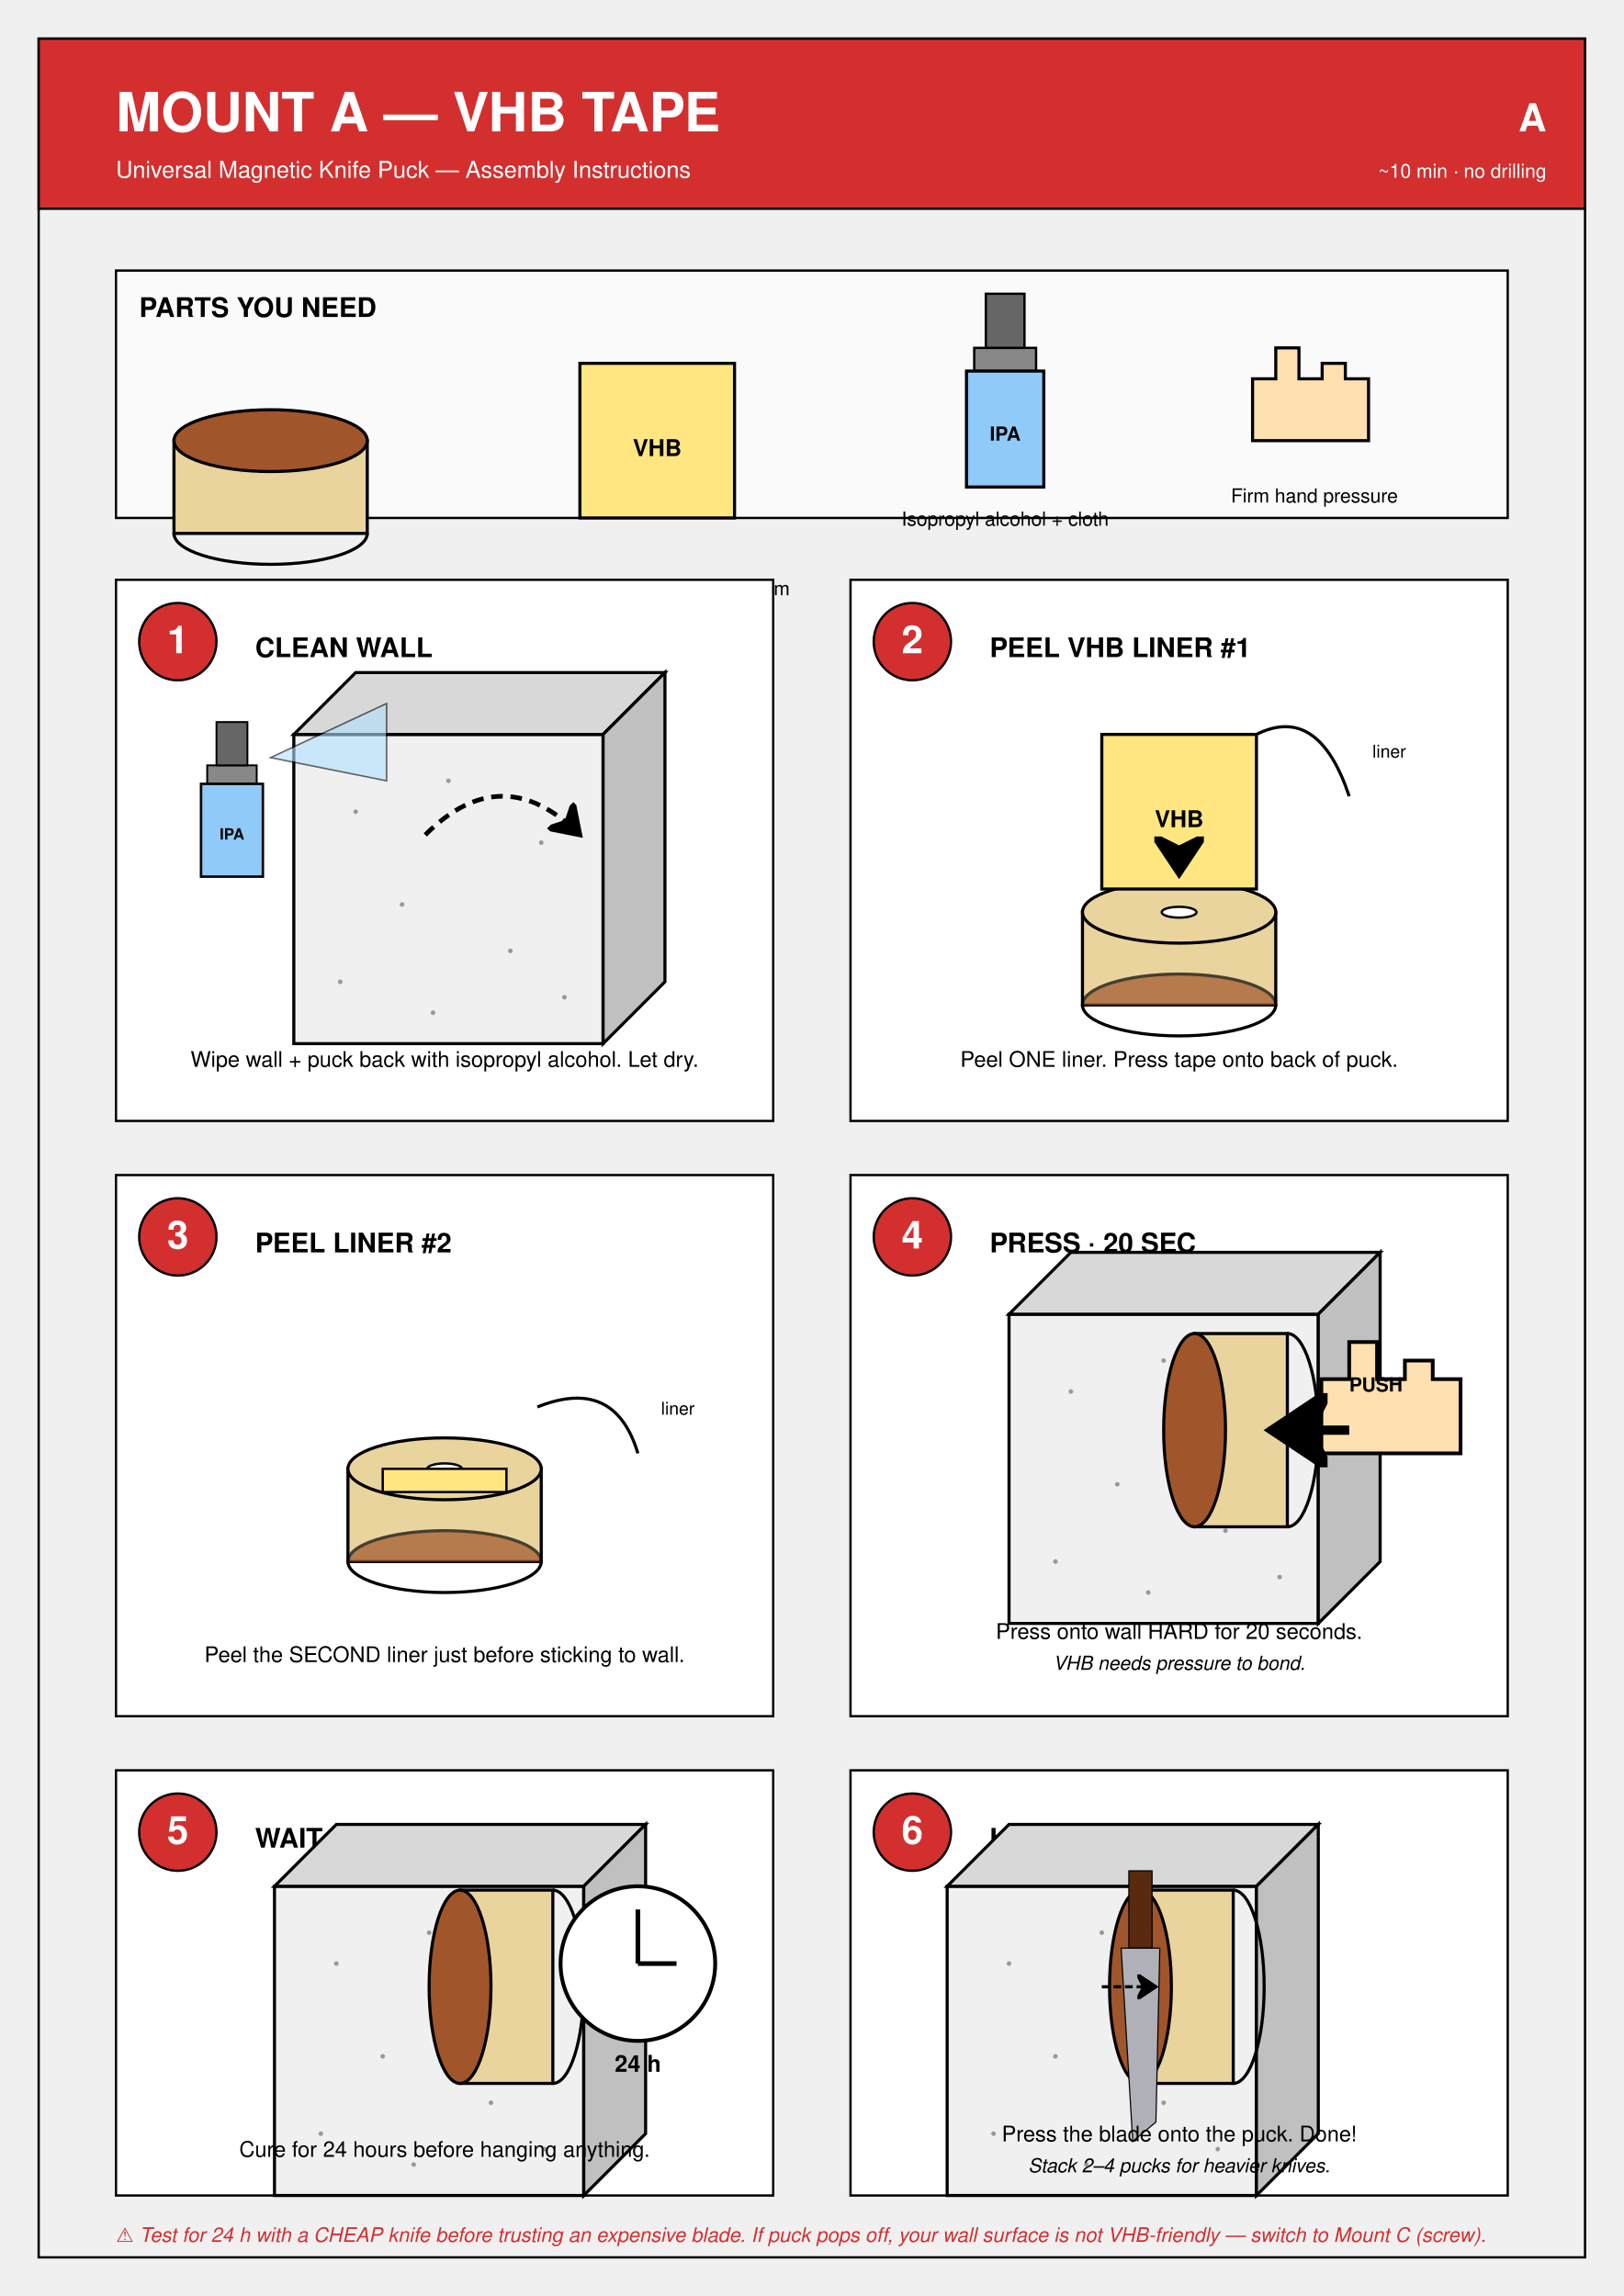
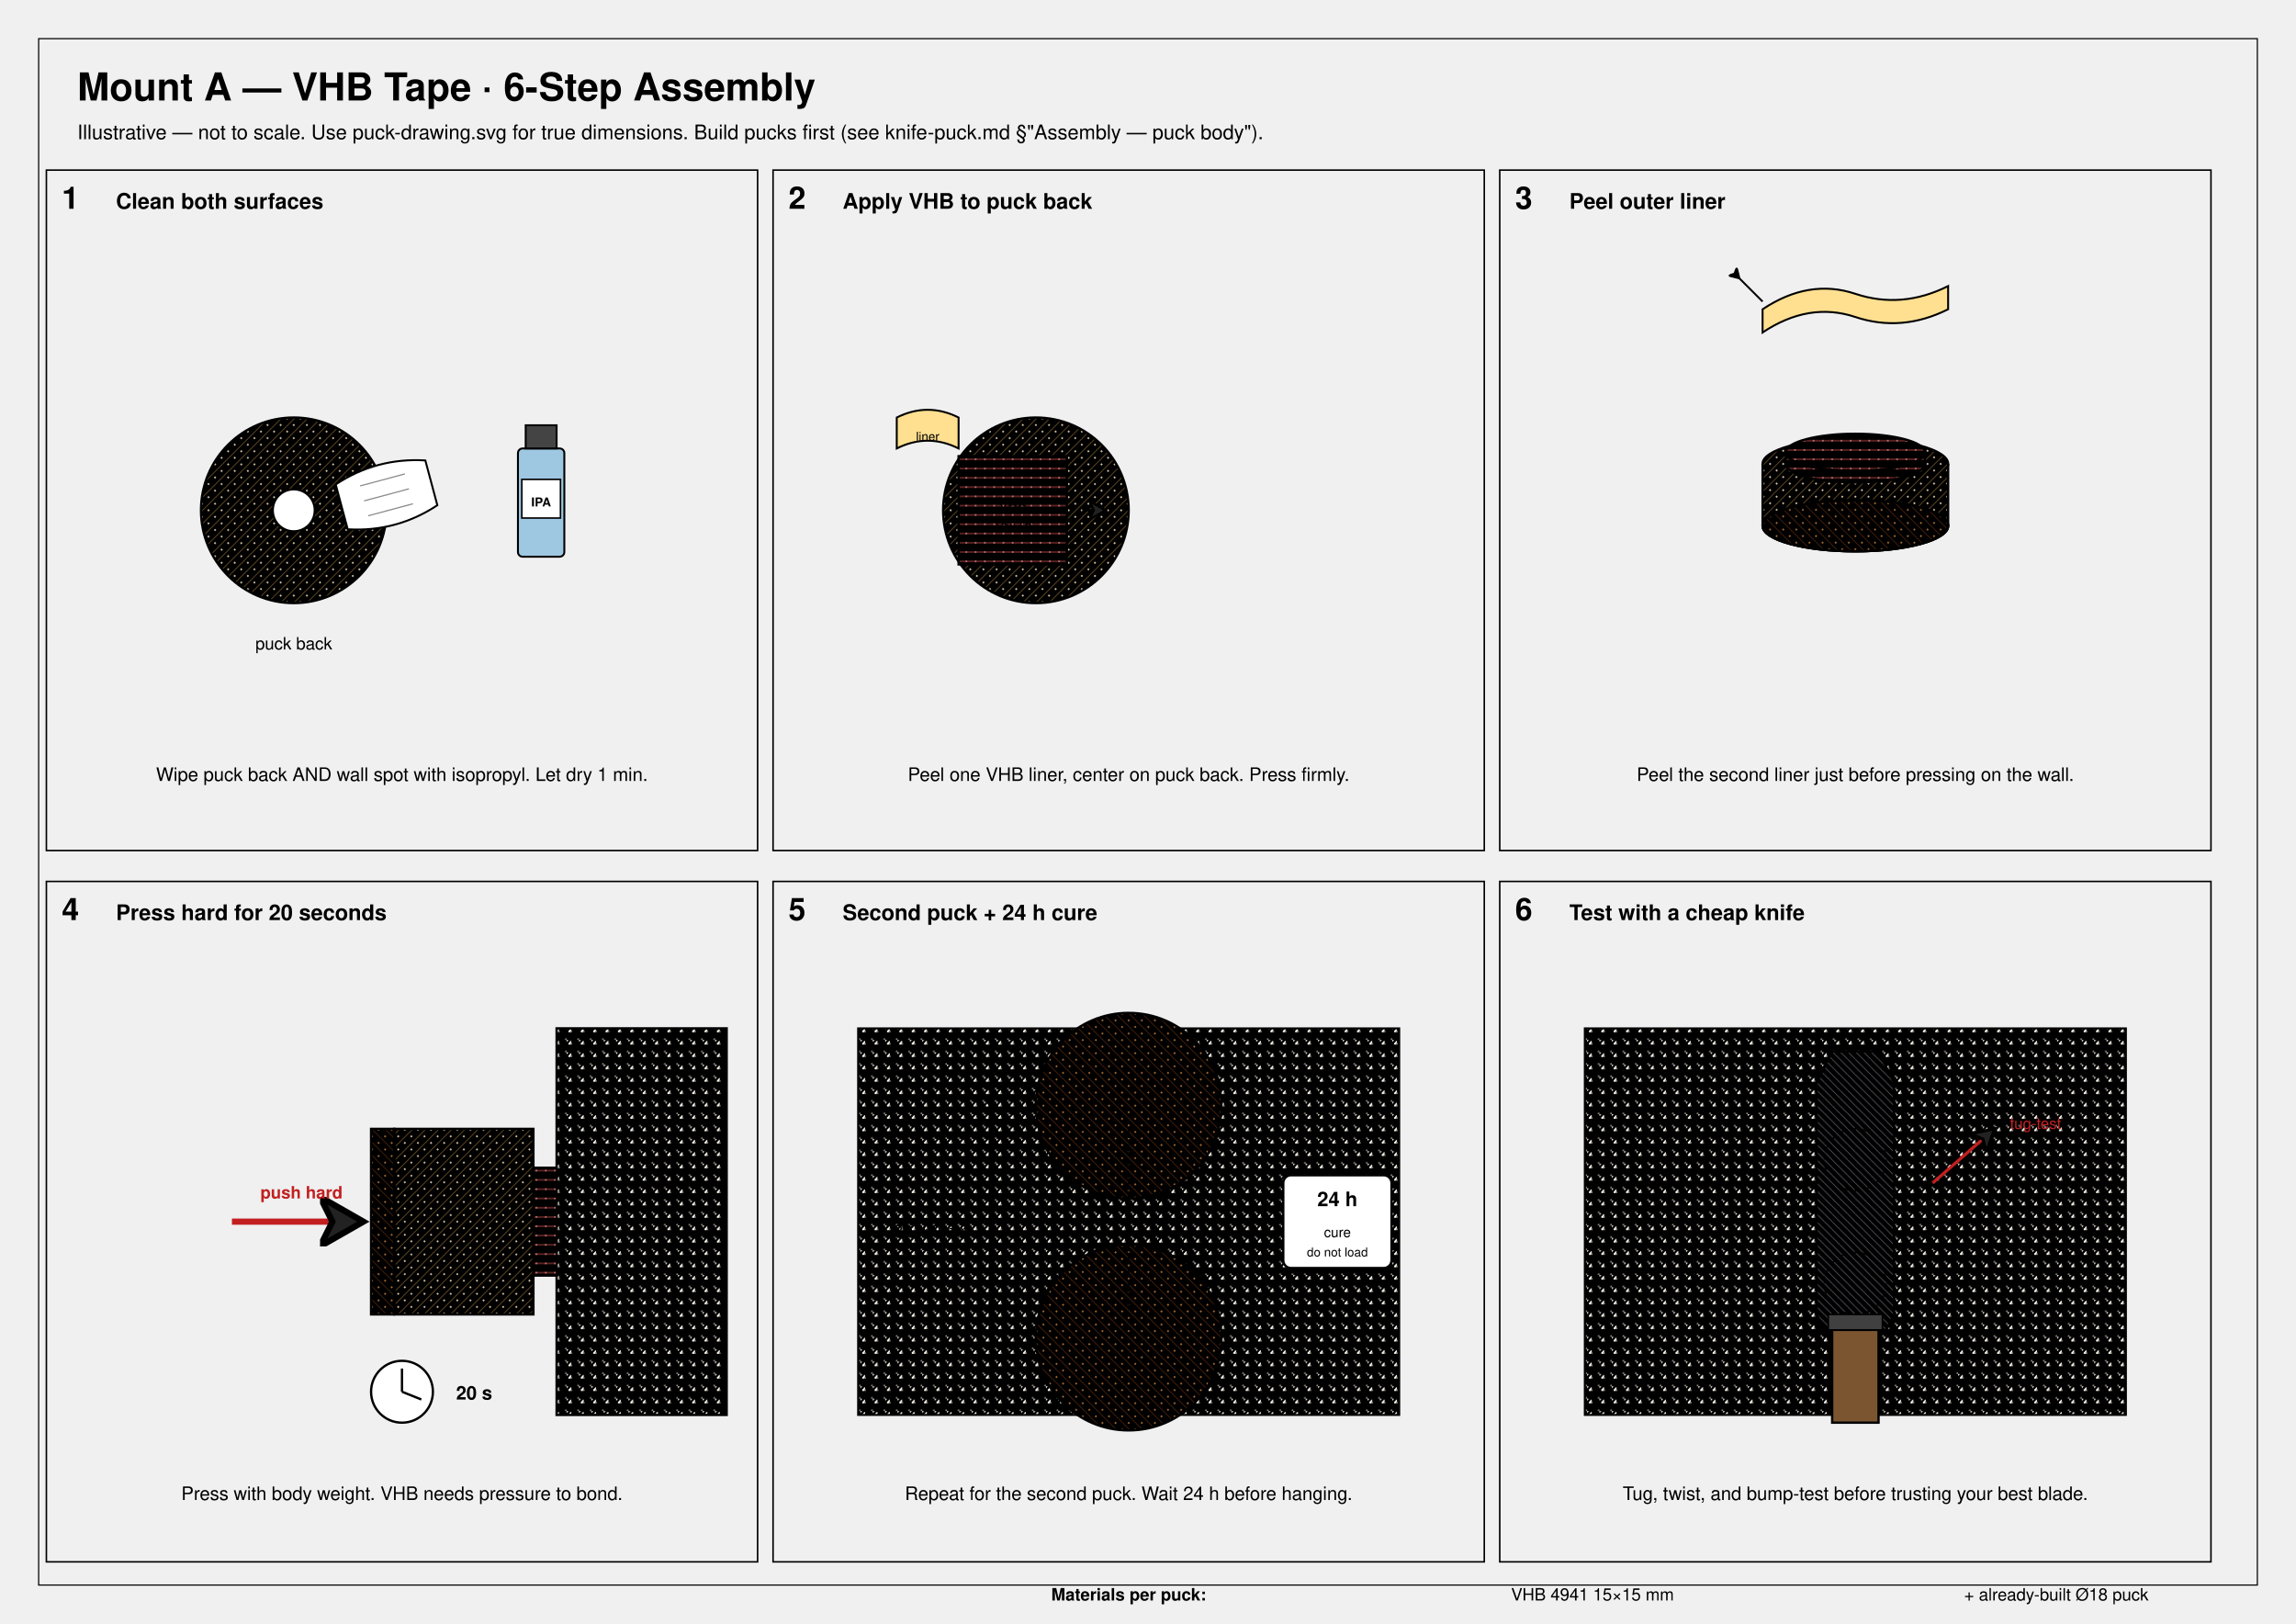
- <svg xmlns="http://www.w3.org/2000/svg" width="210mm" height="297mm" viewBox="0 0 210 297" font-family="Helvetica, Arial, sans-serif" font-size="3" fill="black" stroke="black">
+ <svg xmlns="http://www.w3.org/2000/svg" width="297mm" height="210mm" viewBox="0 0 297 210" font-family="Helvetica, Arial, sans-serif" font-size="3" fill="black" stroke="black">
  <defs>
-     <g id="puckOblique">
-       <rect x="-12.5" y="0" width="25" height="12" fill="#E9D49E" stroke="black" stroke-width="0.4" />
-       <ellipse cx="0" cy="0" rx="12.5" ry="4" fill="#A0552A" stroke="black" stroke-width="0.4" />
-       <path d="M -12.5 12 A 12.5 4 0 0 0 12.5 12" fill="none" stroke="black" stroke-width="0.4" />
+     <pattern id="woodHatch" patternUnits="userSpaceOnUse" width="1.2" height="1.2" patternTransform="rotate(45)">
+       <rect width="1.2" height="1.2" fill="#F3E1C0" />
+       <line x1="0" y1="0" x2="0" y2="1.2" stroke="#A07A3A" stroke-width="0.12" />
+     </pattern>
+     <pattern id="leatherHatch" patternUnits="userSpaceOnUse" width="1.2" height="1.2" patternTransform="rotate(-45)">
+       <rect width="1.2" height="1.2" fill="#C07A3A" />
+       <line x1="0" y1="0" x2="0" y2="1.2" stroke="#5A2A10" stroke-width="0.15" />
+     </pattern>
+     <pattern id="tapeHatch" patternUnits="userSpaceOnUse" width="1.2" height="1.2">
+       <rect width="1.2" height="1.2" fill="#F4A8A8" />
+       <line x1="0" y1="0.6" x2="1.2" y2="0.6" stroke="#A24040" stroke-width="0.12" />
+     </pattern>
+     <pattern id="drywallHatch" patternUnits="userSpaceOnUse" width="1.6" height="1.6">
+       <rect width="1.6" height="1.6" fill="#F4F1EA" />
+       <circle cx="0.4" cy="0.4" r="0.12" fill="#8A857B" />
+       <circle cx="1.1" cy="1.0" r="0.12" fill="#8A857B" />
+     </pattern>
+     <pattern id="bladeHatch" patternUnits="userSpaceOnUse" width="1.0" height="1.0">
+       <rect width="1.0" height="1.0" fill="#E8E8EC" />
+       <line x1="0" y1="0" x2="1.0" y2="1.0" stroke="#6A6A72" stroke-width="0.08" />
+     </pattern>
+     <marker id="arrow" markerWidth="6" markerHeight="6" refX="5" refY="3" orient="auto" markerUnits="strokeWidth">
+       <path d="M0,0 L5,3 L0,6 L1.5,3 z" fill="black" />
+     </marker>
+     <marker id="arrowFat" markerWidth="8" markerHeight="8" refX="7" refY="4" orient="auto" markerUnits="strokeWidth">
+       <path d="M0,0 L7,4 L0,8 L2,4 z" fill="#222" />
+     </marker>
+     <symbol id="puckBack" overflow="visible">
+       <circle cx="0" cy="0" r="12" fill="url(#woodHatch)" stroke="black" stroke-width="0.3" />
+       <circle cx="0" cy="0" r="2.7" fill="white" stroke="black" stroke-width="0.25" />
+     </symbol>
+     <symbol id="puckFront" overflow="visible">
+       <circle cx="0" cy="0" r="12" fill="url(#leatherHatch)" stroke="black" stroke-width="0.3" />
+     </symbol>
+     <symbol id="puckOblique" overflow="visible">
+       <ellipse cx="0" cy="0" rx="12" ry="3.3" fill="url(#woodHatch)" stroke="black" stroke-width="0.3" />
+       <path d="M -12 0 L -12 8 A 12 3.3 0 0 0 12 8 L 12 0" fill="url(#woodHatch)" stroke="black" stroke-width="0.3" />
+       <ellipse cx="0" cy="8" rx="12" ry="3.3" fill="url(#leatherHatch)" stroke="black" stroke-width="0.3" />
+     </symbol>
+   </defs>
+   <rect x="5" y="5" width="287" height="200" fill="none" stroke="black" stroke-width="0.15" />
+   <g stroke="none">
+     <text x="10" y="13" font-size="5" font-weight="bold">Mount A — VHB Tape · 6-Step Assembly</text>
+     <text x="10" y="18" font-size="2.6">Illustrative — not to scale. Use puck-drawing.svg for true dimensions. Build pucks first (see knife-puck.md §"Assembly — puck body").</text>
+   </g>
+   <g fill="none" stroke="black" stroke-width="0.2">
+     <rect x="6" y="22" width="92" height="88" />
+     <rect x="100" y="22" width="92" height="88" />
+     <rect x="194" y="22" width="92" height="88" />
+     <rect x="6" y="114" width="92" height="88" />
+     <rect x="100" y="114" width="92" height="88" />
+     <rect x="194" y="114" width="92" height="88" />
+   </g>
+   <g transform="translate(52, 66)">
+     <text x="-44" y="-39" font-size="4" font-weight="bold" stroke="none">1</text>
+     <text x="-37" y="-39" font-size="2.8" font-weight="bold" stroke="none">Clean both surfaces</text>
+     <use href="#puckBack" x="-14" y="0" />
+     <text x="-14" y="18" text-anchor="middle" font-size="2.2" stroke="none">puck back</text>
+     <g transform="translate(18, -8)">
+       <rect x="-3" y="0" width="6" height="14" fill="#9EC7E2" stroke="black" stroke-width="0.25" rx="0.6" />
+       <rect x="-2" y="-3" width="4" height="3" fill="#444" stroke="black" stroke-width="0.25" />
+       <rect x="-2.5" y="4" width="5" height="5" fill="white" stroke="black" stroke-width="0.2" />
+       <text x="0" y="7.5" text-anchor="middle" font-size="1.6" stroke="none" font-weight="bold">IPA</text>
    </g>
-     <g id="puckBack">
-       <rect x="-12.5" y="0" width="25" height="12" fill="#E9D49E" stroke="black" stroke-width="0.4" />
-       <ellipse cx="0" cy="0" rx="12.5" ry="4" fill="#E9D49E" stroke="black" stroke-width="0.4" />
-       <ellipse cx="0" cy="0" rx="2.25" ry="0.7" fill="white" stroke="black" stroke-width="0.3" />
-       <path d="M -12.5 12 A 12.5 4 0 0 0 12.5 12" fill="none" stroke="black" stroke-width="0.4" />
-       <path d="M -12.5 12 A 12.5 4 0 0 1 12.5 12" fill="#A0552A" stroke="black" stroke-width="0.4" opacity="0.7" />
+     <g transform="translate(-2, -2) rotate(-15)">
+       <path d="M -6 -3 Q 0 -5 6 -3 L 6 3 Q 0 5 -6 3 Z" fill="white" stroke="black" stroke-width="0.25" />
+       <line x1="-3" y1="-2" x2="3" y2="-2" stroke="#888" stroke-width="0.15" />
+       <line x1="-3" y1="0" x2="3" y2="0" stroke="#888" stroke-width="0.15" />
+       <line x1="-3" y1="2" x2="3" y2="2" stroke="#888" stroke-width="0.15" />
    </g>
-     <g id="wallSection">
-       <rect x="0" y="0" width="40" height="40" fill="#F0F0F0" stroke="black" stroke-width="0.4" />
-       <polygon points="0,0 40,0 48,-8 8,-8" fill="#D8D8D8" stroke="black" stroke-width="0.4" />
-       <polygon points="40,0 48,-8 48,32 40,40" fill="#C0C0C0" stroke="black" stroke-width="0.4" />
-       <g fill="#999" stroke="none">
-         <circle cx="8" cy="10" r="0.3" />
-         <circle cx="20" cy="6" r="0.3" />
-         <circle cx="32" cy="14" r="0.3" />
-         <circle cx="14" cy="22" r="0.3" />
-         <circle cx="28" cy="28" r="0.3" />
-         <circle cx="35" cy="34" r="0.3" />
-         <circle cx="6" cy="32" r="0.3" />
-         <circle cx="18" cy="36" r="0.3" />
-       </g>
+     <text x="0" y="35" text-anchor="middle" font-size="2.4" stroke="none">Wipe puck back AND wall spot with isopropyl. Let dry 1 min.</text>
+   </g>
+   <g transform="translate(146, 66)">
+     <text x="-44" y="-39" font-size="4" font-weight="bold" stroke="none">2</text>
+     <text x="-37" y="-39" font-size="2.8" font-weight="bold" stroke="none">Apply VHB to puck back</text>
+     <use href="#puckBack" x="-12" y="0" />
+     <rect x="-22" y="-7" width="14" height="14" fill="url(#tapeHatch)" stroke="black" stroke-width="0.3" />
+     <text x="-15" y="0" text-anchor="middle" font-size="1.8" stroke="none">VHB</text>
+     <text x="-15" y="2.5" text-anchor="middle" font-size="1.8" stroke="none">15×15</text>
+     <line x1="-6" y1="0" x2="-3" y2="0" stroke="black" stroke-width="0.3" marker-end="url(#arrowFat)" />
+     <g transform="translate(-30, -12)">
+       <path d="M 0 0 Q 4 -2 8 0 L 8 4 Q 4 2 0 4 Z" fill="#FFE090" stroke="black" stroke-width="0.25" />
+       <text x="4" y="3" text-anchor="middle" font-size="1.6" stroke="none">liner</text>
    </g>
-     <g id="vhbTape">
-       <rect x="-10" y="-10" width="20" height="20" fill="#FFE680" stroke="black" stroke-width="0.4" />
-       <text x="0" y="2" text-anchor="middle" font-size="3" stroke="none" fill="black" font-weight="bold">VHB</text>
+     <text x="0" y="35" text-anchor="middle" font-size="2.4" stroke="none">Peel one VHB liner, center on puck back. Press firmly.</text>
+   </g>
+   <g transform="translate(240, 66)">
+     <text x="-44" y="-39" font-size="4" font-weight="bold" stroke="none">3</text>
+     <text x="-37" y="-39" font-size="2.8" font-weight="bold" stroke="none">Peel outer liner</text>
+     <g transform="translate(0, -6)">
+       <use href="#puckOblique" />
+       <ellipse cx="0" cy="8" rx="12" ry="3.3" fill="url(#leatherHatch)" stroke="black" stroke-width="0.3" />
+       <ellipse cx="0" cy="0" rx="9" ry="2.4" fill="url(#tapeHatch)" stroke="black" stroke-width="0.3" />
+       <path d="M -9 0 L -9 -1.5 A 9 2.4 0 0 0 9 -1.5 L 9 0" fill="url(#tapeHatch)" stroke="black" stroke-width="0.3" />
+       <ellipse cx="0" cy="-1.5" rx="9" ry="2.4" fill="url(#tapeHatch)" stroke="black" stroke-width="0.3" />
    </g>
-     <g id="stepNum">
-       <circle cx="0" cy="0" r="5" fill="#D32F2F" stroke="black" stroke-width="0.3" />
+     <g transform="translate(0, -25)">
+       <path d="M -12 0 Q -6 -4 0 -2 Q 6 0 12 -3" fill="none" stroke="#A24040" stroke-width="0.4" />
+       <path d="M -12 -1 Q -6 -5 0 -3 Q 6 -1 12 -4 L 12 -1 Q 6 2 0 0 Q -6 -2 -12 2 Z" fill="#FFE090" stroke="black" stroke-width="0.25" />
+       <line x1="-15" y1="-5" x2="-12" y2="-2" stroke="black" stroke-width="0.25" marker-start="url(#arrow)" />
    </g>
-     <marker id="aMarkerA" markerWidth="8" markerHeight="8" refX="6" refY="4" orient="auto" markerUnits="strokeWidth">
-       <path d="M0,0 L6,4 L0,8 L2,4 z" fill="black" />
-     </marker>
-     <g id="pressHand">
-       <path d="M -8 0 L -8 -8 L -5 -8 L -5 -12 L -2 -12 L -2 -8 L 1 -8 L 1 -10 L 4 -10 L 4 -8 L 7 -8 L 7 -6 L 7 0 Z" fill="#FFE0B0" stroke="black" stroke-width="0.4" />
+     <text x="0" y="35" text-anchor="middle" font-size="2.4" stroke="none">Peel the second liner just before pressing on the wall.</text>
+   </g>
+   <g transform="translate(52, 158)">
+     <text x="-44" y="-39" font-size="4" font-weight="bold" stroke="none">4</text>
+     <text x="-37" y="-39" font-size="2.8" font-weight="bold" stroke="none">Press hard for 20 seconds</text>
+     <rect x="20" y="-25" width="22" height="50" fill="url(#drywallHatch)" stroke="black" stroke-width="0.3" />
+     <rect x="17" y="-7" width="3" height="14" fill="url(#tapeHatch)" stroke="black" stroke-width="0.25" />
+     <g transform="translate(8, 0)">
+       <rect x="-9" y="-12" width="18" height="24" fill="url(#woodHatch)" stroke="black" stroke-width="0.3" />
+       <rect x="-12" y="-12" width="3" height="24" fill="url(#leatherHatch)" stroke="black" stroke-width="0.3" />
    </g>
-     <g id="sprayBottle">
-       <rect x="-4" y="-15" width="8" height="3" fill="#888" stroke="black" stroke-width="0.3" />
-       <rect x="-2.5" y="-22" width="5" height="7" fill="#666" stroke="black" stroke-width="0.3" />
-       <rect x="-5" y="-12" width="10" height="15" fill="#90CAF9" stroke="black" stroke-width="0.4" />
-       <text x="0" y="-3" text-anchor="middle" font-size="2.5" stroke="none" fill="black" font-weight="bold">IPA</text>
+     <line x1="-22" y1="0" x2="-5" y2="0" stroke="#C22020" stroke-width="0.8" marker-end="url(#arrowFat)" />
+     <text x="-13" y="-3" text-anchor="middle" font-size="2.2" stroke="none" fill="#C22020" font-weight="bold">push hard</text>
+     <g transform="translate(0, 22)">
+       <circle cx="0" cy="0" r="4" fill="white" stroke="black" stroke-width="0.3" />
+       <line x1="0" y1="0" x2="0" y2="-3" stroke="black" stroke-width="0.3" />
+       <line x1="0" y1="0" x2="2.5" y2="1" stroke="black" stroke-width="0.3" />
+       <text x="7" y="1" font-size="2.4" stroke="none" font-weight="bold">20 s</text>
    </g>
-     <g id="knifeMini">
-       <rect x="-3" y="-30" width="6" height="20" fill="#5A2A10" stroke="black" stroke-width="0.3" />
-       <path d="M -5 -10 L 5 -10 L 4 35 L -2 40 Z" fill="#B0B0B8" stroke="black" stroke-width="0.3" />
+     <text x="0" y="36" text-anchor="middle" font-size="2.4" stroke="none">Press with body weight. VHB needs pressure to bond.</text>
+   </g>
+   <g transform="translate(146, 158)">
+     <text x="-44" y="-39" font-size="4" font-weight="bold" stroke="none">5</text>
+     <text x="-37" y="-39" font-size="2.8" font-weight="bold" stroke="none">Second puck + 24 h cure</text>
+     <rect x="-35" y="-25" width="70" height="50" fill="url(#drywallHatch)" stroke="black" stroke-width="0.25" />
+     <use href="#puckFront" x="0" y="-15" />
+     <use href="#puckFront" x="0" y="15" />
+     <line x1="0" y1="-12" x2="0" y2="12" stroke="black" stroke-width="0.2" stroke-dasharray="1.2,0.8" />
+     <line x1="-18" y1="-15" x2="-18" y2="15" stroke="black" stroke-width="0.2" marker-start="url(#arrow)" marker-end="url(#arrow)" />
+     <text x="-20" y="2" text-anchor="end" font-size="2.2" stroke="none">30–50 mm</text>
+     <g transform="translate(22, 0)">
+       <rect x="-2" y="-6" width="14" height="12" fill="white" stroke="black" stroke-width="0.3" rx="1" />
+       <text x="5" y="-2" text-anchor="middle" font-size="2.6" stroke="none" font-weight="bold">24 h</text>
+       <text x="5" y="2" text-anchor="middle" font-size="1.8" stroke="none">cure</text>
+       <text x="5" y="4.5" text-anchor="middle" font-size="1.6" stroke="none">do not load</text>
    </g>
-     <g id="clock24">
-       <circle cx="0" cy="0" r="10" fill="white" stroke="black" stroke-width="0.5" />
-       <line x1="0" y1="0" x2="0" y2="-7" stroke="black" stroke-width="0.6" />
-       <line x1="0" y1="0" x2="5" y2="0" stroke="black" stroke-width="0.6" />
-       <text x="0" y="14" text-anchor="middle" font-size="3" stroke="none" font-weight="bold">24 h</text>
+     <text x="0" y="36" text-anchor="middle" font-size="2.4" stroke="none">Repeat for the second puck. Wait 24 h before hanging.</text>
+   </g>
+   <g transform="translate(240, 158)">
+     <text x="-44" y="-39" font-size="4" font-weight="bold" stroke="none">6</text>
+     <text x="-37" y="-39" font-size="2.8" font-weight="bold" stroke="none">Test with a cheap knife</text>
+     <rect x="-35" y="-25" width="70" height="50" fill="url(#drywallHatch)" stroke="black" stroke-width="0.25" />
+     <g>
+       <path d="M -3 -22 L 3 -22 L 5 -18 L 5 12 L 4 14 L -4 14 L -5 12 L -5 -18 Z" fill="url(#bladeHatch)" stroke="black" stroke-width="0.3" />
+       <rect x="-3" y="14" width="6" height="12" fill="#7A5530" stroke="black" stroke-width="0.3" />
+       <rect x="-3.5" y="12" width="7" height="2" fill="#404040" stroke="black" stroke-width="0.2" />
    </g>
-   </defs>
-   <rect x="5" y="5" width="200" height="287" fill="none" stroke="black" stroke-width="0.3" />
-   <g>
-     <rect x="5" y="5" width="200" height="22" fill="#D32F2F" stroke="black" stroke-width="0.3" />
-     <text x="15" y="17" font-size="7" font-weight="bold" stroke="none" fill="white">MOUNT A — VHB TAPE</text>
-     <text x="15" y="23" font-size="3" stroke="none" fill="white">Universal Magnetic Knife Puck — Assembly Instructions</text>
-     <text x="200" y="17" font-size="5" text-anchor="end" stroke="none" fill="white" font-weight="bold">A</text>
-     <text x="200" y="23" font-size="2.5" text-anchor="end" stroke="none" fill="white">~10 min  ·  no drilling</text>
+     <circle cx="0" cy="-8" r="4" fill="none" stroke="black" stroke-width="0.2" stroke-dasharray="0.8,0.6" />
+     <circle cx="0" cy="8" r="4" fill="none" stroke="black" stroke-width="0.2" stroke-dasharray="0.8,0.6" />
+     <line x1="10" y1="-5" x2="18" y2="-12" stroke="#C22020" stroke-width="0.4" marker-end="url(#arrowFat)" />
+     <text x="20" y="-12" font-size="2.0" stroke="none" fill="#C22020">tug-test</text>
+     <text x="0" y="36" text-anchor="middle" font-size="2.4" stroke="none">Tug, twist, and bump-test before trusting your best blade.</text>
  </g>
-   <g transform="translate(15, 35)">
-     <rect x="0" y="0" width="180" height="32" fill="#FAFAFA" stroke="black" stroke-width="0.3" />
-     <text x="3" y="6" font-size="3.5" font-weight="bold" stroke="none">PARTS YOU NEED</text>
-     <g transform="translate(20, 22)">
-       <use href="#puckOblique" />
-       <text x="0" y="20" text-anchor="middle" font-size="2.5" stroke="none">Puck × 1–4 per knife</text>
-     </g>
-     <g transform="translate(70, 22)">
-       <use href="#vhbTape" />
-       <text x="0" y="20" text-anchor="middle" font-size="2.5" stroke="none">3M VHB 4941 tape, 20×20 mm</text>
-     </g>
-     <g transform="translate(115, 25)">
-       <use href="#sprayBottle" />
-       <text x="0" y="8" text-anchor="middle" font-size="2.5" stroke="none">Isopropyl alcohol + cloth</text>
-     </g>
-     <g transform="translate(155, 22)">
-       <use href="#pressHand" />
-       <text x="0" y="8" text-anchor="middle" font-size="2.5" stroke="none">Firm hand pressure</text>
-     </g>
-   </g>
-   <g transform="translate(15, 75)">
-     <rect x="0" y="0" width="85" height="70" fill="white" stroke="black" stroke-width="0.3" />
-     <g transform="translate(8, 8)">
-       <use href="#stepNum" />
-       <text x="0" y="1.5" text-anchor="middle" font-size="5" font-weight="bold" fill="white" stroke="none">1</text>
-     </g>
-     <text x="18" y="10" font-size="3.5" font-weight="bold" stroke="none">CLEAN WALL</text>
-     <g transform="translate(45, 38)">
-       <use href="#wallSection" transform="translate(-22, -18)" />
-       <g transform="translate(-30, -2) scale(0.8)">
-         <use href="#sprayBottle" />
-       </g>
-       <polygon points="-25,-15 -10,-22 -10,-12" fill="#B0E0FF" stroke="black" stroke-width="0.2" opacity="0.6" />
-       <path d="M -5 -5 Q 5 -15 15 -5" fill="none" stroke="black" stroke-width="0.6" stroke-dasharray="1.5,1" marker-end="url(#aMarkerA)" />
-     </g>
-     <text x="42.5" y="63" text-anchor="middle" font-size="2.8" stroke="none">Wipe wall + puck back with isopropyl alcohol. Let dry.</text>
-   </g>
-   <g transform="translate(110, 75)">
-     <rect x="0" y="0" width="85" height="70" fill="white" stroke="black" stroke-width="0.3" />
-     <g transform="translate(8, 8)">
-       <use href="#stepNum" />
-       <text x="0" y="1.5" text-anchor="middle" font-size="5" font-weight="bold" fill="white" stroke="none">2</text>
-     </g>
-     <text x="18" y="10" font-size="3.5" font-weight="bold" stroke="none">PEEL VHB LINER #1</text>
-     <g transform="translate(42.5, 38)">
-       <g transform="translate(0, 5)">
-         <use href="#puckBack" />
-       </g>
-       <g transform="translate(0, -8)">
-         <use href="#vhbTape" />
-       </g>
-       <path d="M 10 -18 Q 18 -22 22 -10" fill="#FFFFFF" stroke="black" stroke-width="0.4" />
-       <text x="25" y="-15" font-size="2.3" stroke="none">liner</text>
-       <path d="M 0 -2 L 0 0" stroke="black" stroke-width="0.8" marker-end="url(#aMarkerA)" />
-     </g>
-     <text x="42.5" y="63" text-anchor="middle" font-size="2.8" stroke="none">Peel ONE liner. Press tape onto back of puck.</text>
-   </g>
-   <g transform="translate(15, 152)">
-     <rect x="0" y="0" width="85" height="70" fill="white" stroke="black" stroke-width="0.3" />
-     <g transform="translate(8, 8)">
-       <use href="#stepNum" />
-       <text x="0" y="1.5" text-anchor="middle" font-size="5" font-weight="bold" fill="white" stroke="none">3</text>
-     </g>
-     <text x="18" y="10" font-size="3.5" font-weight="bold" stroke="none">PEEL LINER #2</text>
-     <g transform="translate(42.5, 38)">
-       <g transform="translate(0, 0)">
-         <use href="#puckBack" />
-       </g>
-       <rect x="-8" y="-3" width="16" height="3" fill="#FFE680" stroke="black" stroke-width="0.3" transform="rotate(180)" />
-       <path d="M 12 -8 Q 22 -12 25 -2" fill="#FFFFFF" stroke="black" stroke-width="0.4" />
-       <text x="28" y="-7" font-size="2.3" stroke="none">liner</text>
-     </g>
-     <text x="42.5" y="63" text-anchor="middle" font-size="2.8" stroke="none">Peel the SECOND liner just before sticking to wall.</text>
-   </g>
-   <g transform="translate(110, 152)">
-     <rect x="0" y="0" width="85" height="70" fill="white" stroke="black" stroke-width="0.3" />
-     <g transform="translate(8, 8)">
-       <use href="#stepNum" />
-       <text x="0" y="1.5" text-anchor="middle" font-size="5" font-weight="bold" fill="white" stroke="none">4</text>
-     </g>
-     <text x="18" y="10" font-size="3.5" font-weight="bold" stroke="none">PRESS · 20 SEC</text>
-     <g transform="translate(42.5, 38)">
-       <use href="#wallSection" transform="translate(-22, -20)" />
-       <g transform="translate(2, -5) rotate(-90)">
-         <use href="#puckOblique" />
-       </g>
-       <g transform="translate(28, -2) scale(1.2)">
-         <use href="#pressHand" />
-       </g>
-       <path d="M 22 -5 L 12 -5" stroke="black" stroke-width="1.2" marker-end="url(#aMarkerA)" />
-       <text x="22" y="-10" font-size="2.5" stroke="none" font-weight="bold">PUSH</text>
-     </g>
-     <text x="42.5" y="60" text-anchor="middle" font-size="2.8" stroke="none">Press onto wall HARD for 20 seconds.</text>
-     <text x="42.5" y="64" text-anchor="middle" font-size="2.5" stroke="none" font-style="italic">VHB needs pressure to bond.</text>
-   </g>
-   <g transform="translate(15, 229)">
-     <rect x="0" y="0" width="85" height="55" fill="white" stroke="black" stroke-width="0.3" />
-     <g transform="translate(8, 8)">
-       <use href="#stepNum" />
-       <text x="0" y="1.5" text-anchor="middle" font-size="5" font-weight="bold" fill="white" stroke="none">5</text>
-     </g>
-     <text x="18" y="10" font-size="3.5" font-weight="bold" stroke="none">WAIT 24 HOURS</text>
-     <g transform="translate(42.5, 30)">
-       <use href="#wallSection" transform="translate(-22, -15)" />
-       <g transform="translate(2, -2) rotate(-90)">
-         <use href="#puckOblique" />
-       </g>
-       <g transform="translate(25, -5)">
-         <use href="#clock24" />
-       </g>
-     </g>
-     <text x="42.5" y="50" text-anchor="middle" font-size="2.8" stroke="none">Cure for 24 hours before hanging anything.</text>
-   </g>
-   <g transform="translate(110, 229)">
-     <rect x="0" y="0" width="85" height="55" fill="white" stroke="black" stroke-width="0.3" />
-     <g transform="translate(8, 8)">
-       <use href="#stepNum" />
-       <text x="0" y="1.5" text-anchor="middle" font-size="5" font-weight="bold" fill="white" stroke="none">6</text>
-     </g>
-     <text x="18" y="10" font-size="3.5" font-weight="bold" stroke="none">HANG KNIFE</text>
-     <g transform="translate(42.5, 30)">
-       <use href="#wallSection" transform="translate(-30, -15)" />
-       <g transform="translate(-5, -2) rotate(-90)">
-         <use href="#puckOblique" />
-       </g>
-       <g transform="translate(-5, -2) scale(0.5)">
-         <use href="#knifeMini" />
-       </g>
-       <path d="M -10 -2 L -3 -2" stroke="black" stroke-width="0.4" stroke-dasharray="1,0.5" marker-end="url(#aMarkerA)" />
-     </g>
-     <text x="42.5" y="48" text-anchor="middle" font-size="2.8" stroke="none">Press the blade onto the puck. Done!</text>
-     <text x="42.5" y="52" text-anchor="middle" font-size="2.5" stroke="none" font-style="italic">Stack 2–4 pucks for heavier knives.</text>
-   </g>
-   <g transform="translate(15, 290)" stroke="none">
-     <text x="0" y="0" font-size="2.6" font-style="italic" fill="#D32F2F">⚠ Test for 24 h with a CHEAP knife before trusting an expensive blade. If puck pops off, your wall surface is not VHB-friendly — switch to Mount C (screw).</text>
+   <g transform="translate(146, 207)" font-size="2.2" stroke="none" text-anchor="middle">
+     <text font-weight="bold">Materials per puck:</text>
+     <text y="0" x="60">VHB 4941 15×15 mm</text>
+     <text y="0" x="120">+ already-built Ø18 puck</text>
  </g>
</svg>
